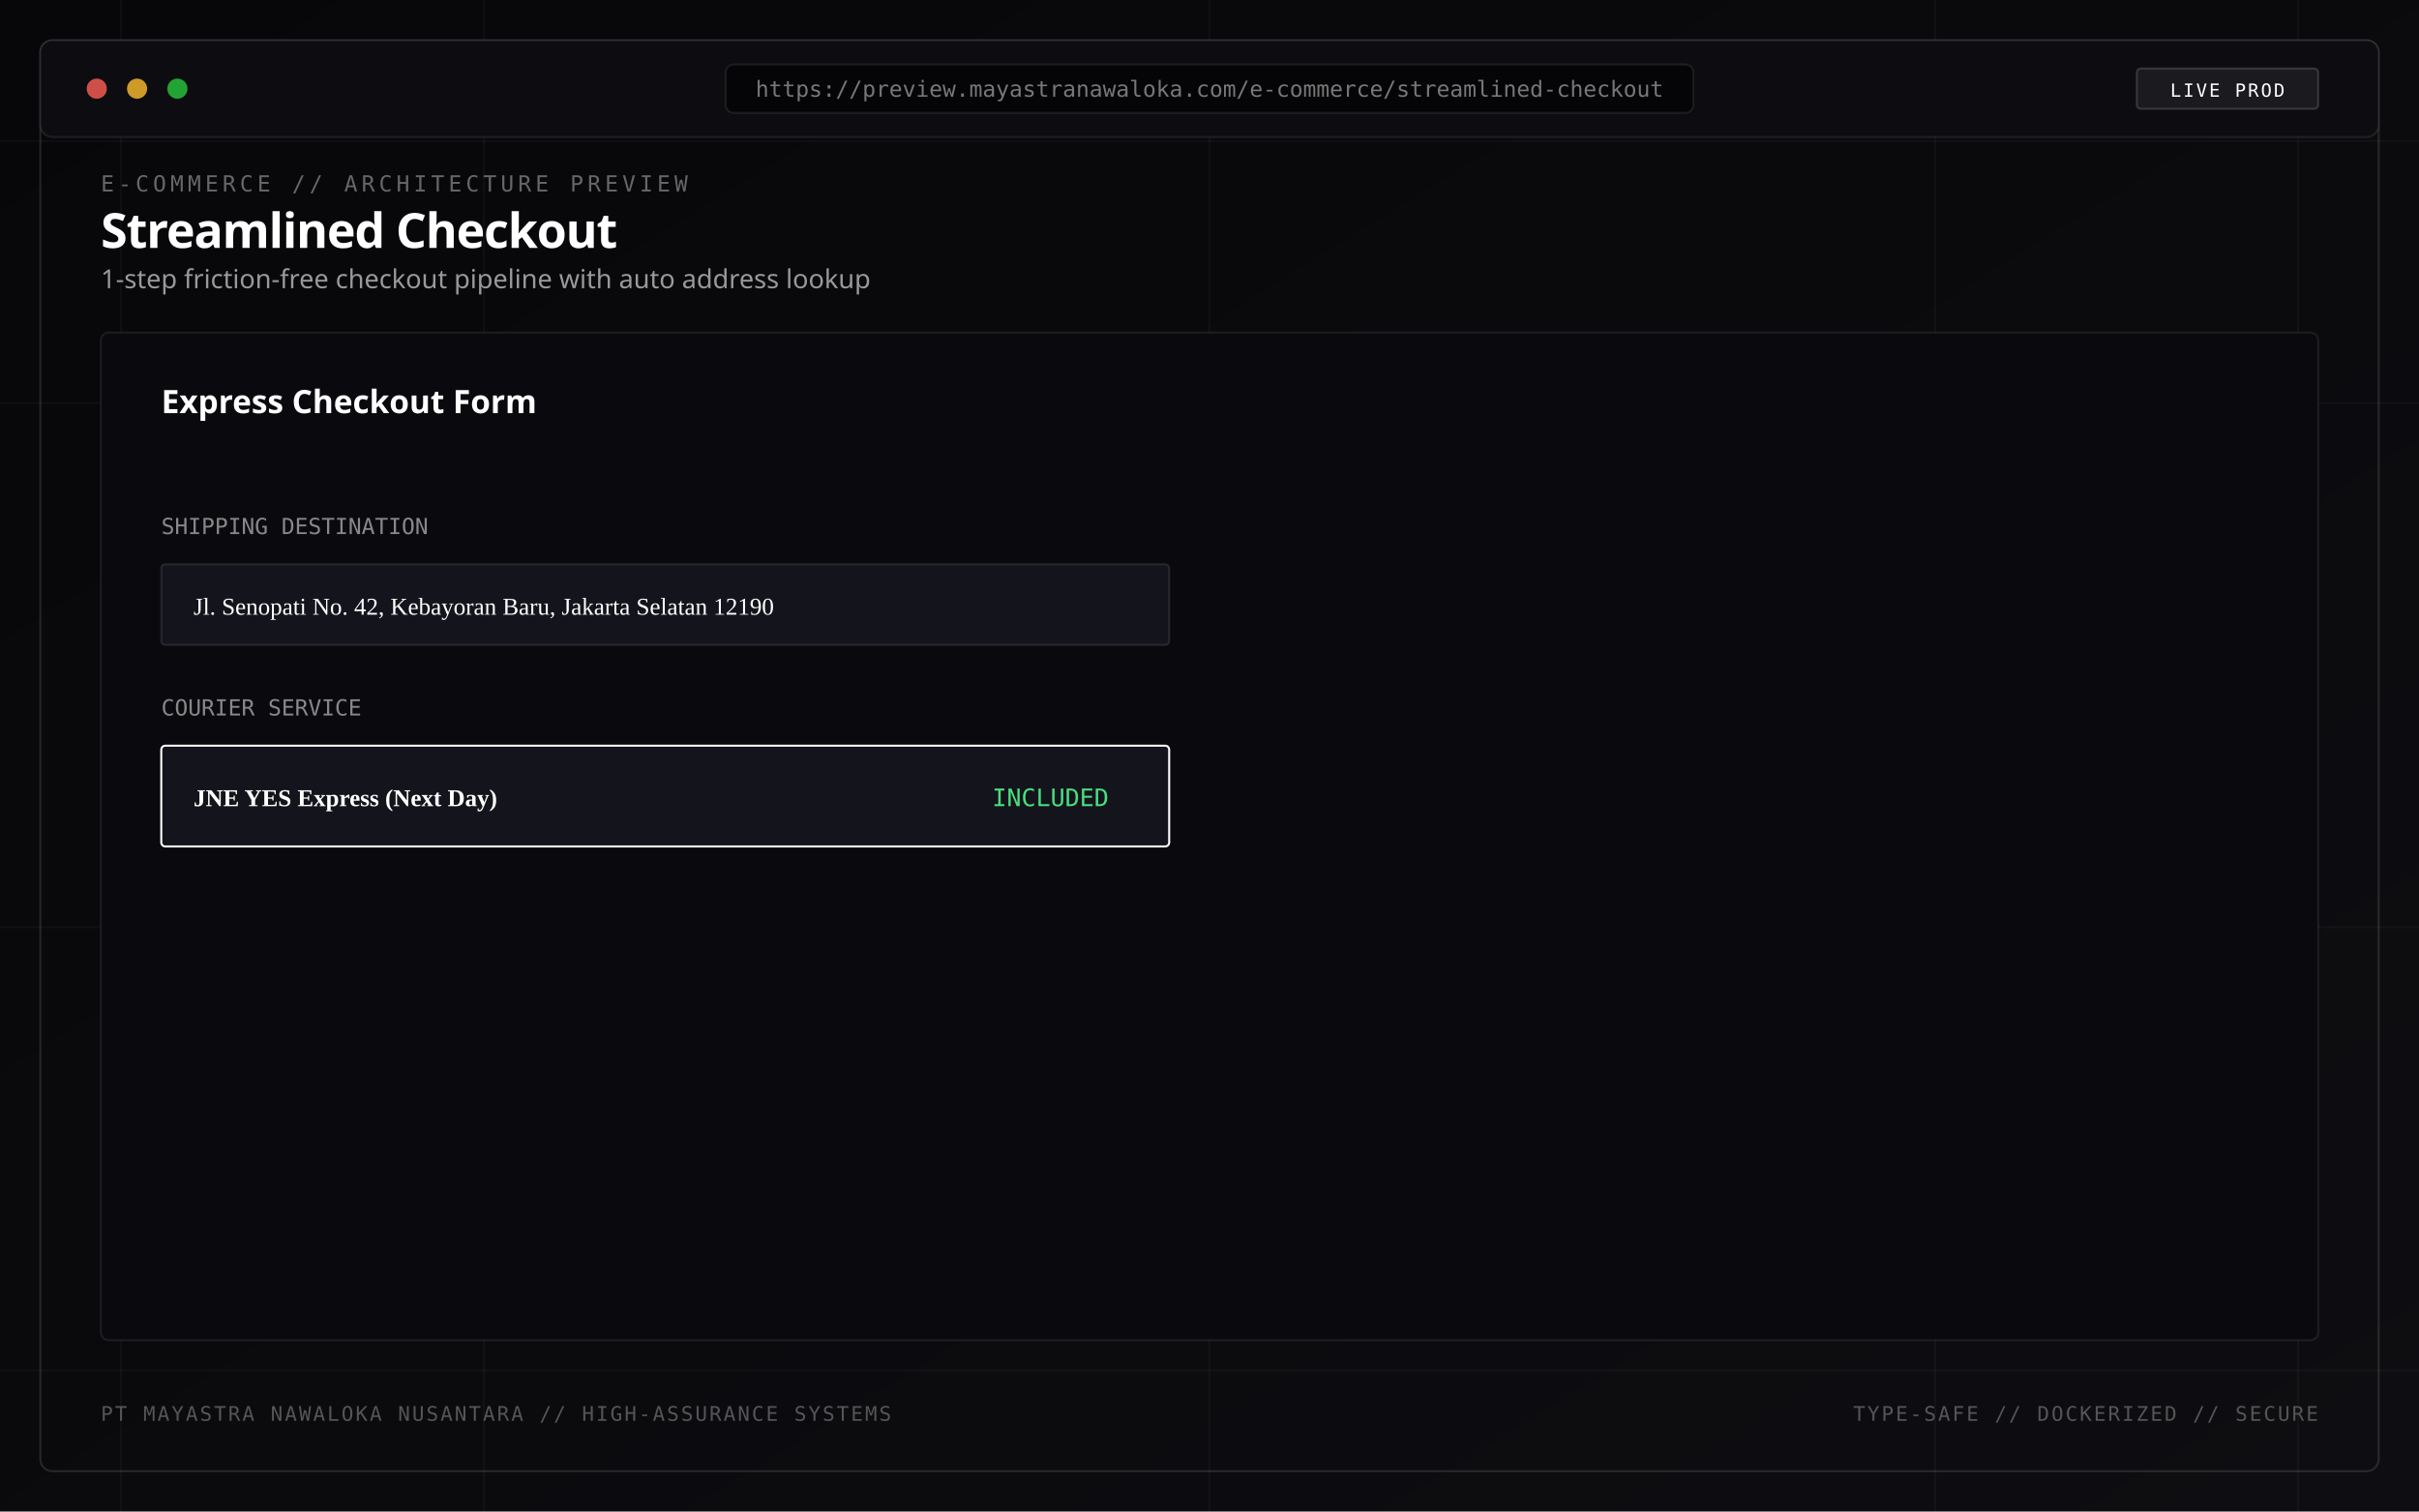
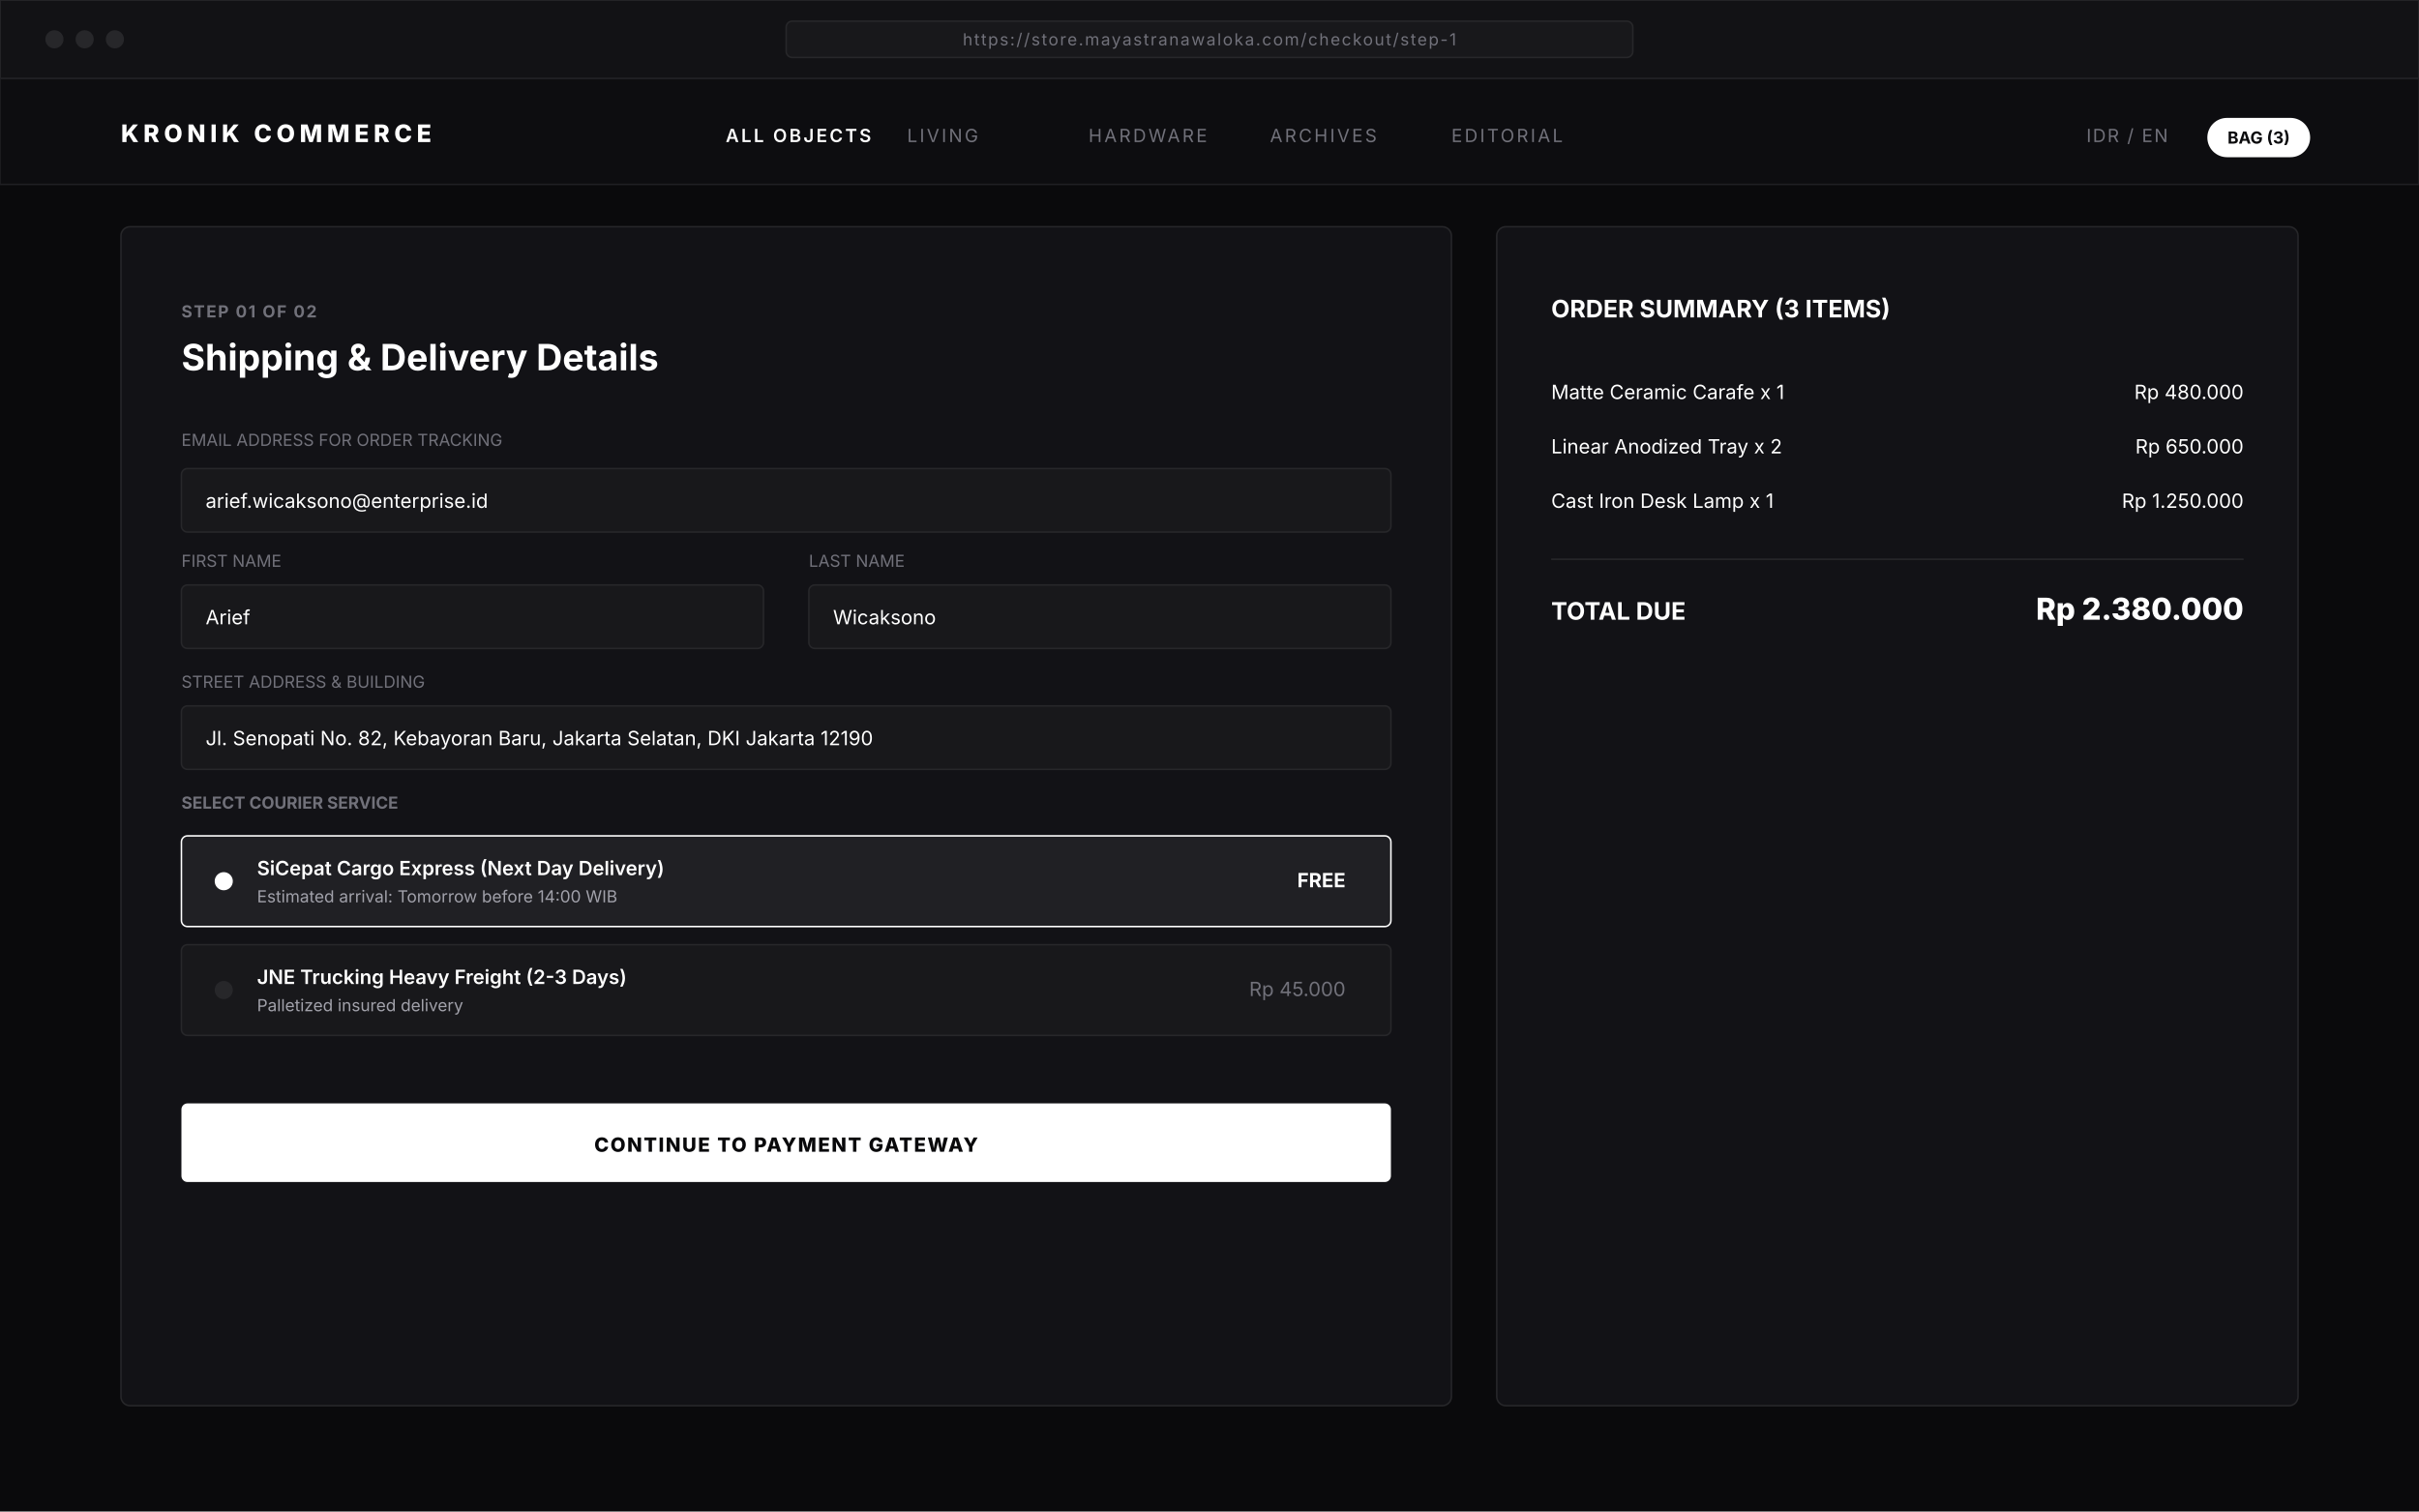
- <svg xmlns="http://www.w3.org/2000/svg" viewBox="0 0 1200 750" width="100%" height="100%">
-   <defs>
-     <linearGradient id="bgGrad" x1="0%" y1="0%" x2="100%" y2="100%">
-       <stop offset="0%" stop-color="#070709" />
-       <stop offset="100%" stop-color="#0e0e12" />
-     </linearGradient>
-     <linearGradient id="accentLine" x1="0%" y1="0%" x2="100%" y2="0%">
-       <stop offset="0%" stop-color="#ffffff" stop-opacity="0.8" />
-       <stop offset="50%" stop-color="#ffffff" stop-opacity="0.3" />
-       <stop offset="100%" stop-color="#ffffff" stop-opacity="0.05" />
-     </linearGradient>
-   </defs>
-   <rect width="1200" height="750" fill="url(#bgGrad)" />
-   <g stroke="rgba(255,255,255,0.03)" stroke-width="1">
-     <line x1="60" y1="0" x2="60" y2="750" />
-     <line x1="240" y1="0" x2="240" y2="750" />
-     <line x1="600" y1="0" x2="600" y2="750" />
-     <line x1="960" y1="0" x2="960" y2="750" />
-     <line x1="1140" y1="0" x2="1140" y2="750" />
-     <line x1="0" y1="70" x2="1200" y2="70" />
-     <line x1="0" y1="200" x2="1200" y2="200" />
-     <line x1="0" y1="460" x2="1200" y2="460" />
-     <line x1="0" y1="680" x2="1200" y2="680" />
+ <svg xmlns="http://www.w3.org/2000/svg" viewBox="0 0 1600 1000" width="1600" height="1000" fill="none">
+   <rect width="1600" height="1000" fill="#0a0a0c" />
+   <rect width="1600" height="52" fill="#121215" stroke="#27272a" stroke-width="1" />
+   <circle cx="36" cy="26" r="6" fill="#27272a" />
+   <circle cx="56" cy="26" r="6" fill="#27272a" />
+   <circle cx="76" cy="26" r="6" fill="#27272a" />
+   <rect x="520" y="14" width="560" height="24" rx="4" fill="#18181b" stroke="#27272a" stroke-width="1" />
+   <text x="800" y="30" fill="#71717a" font-family="-apple-system, BlinkMacSystemFont, sans-serif" font-size="11" text-anchor="middle" letter-spacing="1">https://store.mayastranawaloka.com/checkout/step-1</text>
+   <rect y="52" width="1600" height="70" fill="#0d0d10" stroke="#1f1f23" stroke-width="1" />
+   <text x="80" y="94" fill="#ffffff" font-family="-apple-system, BlinkMacSystemFont, sans-serif" font-size="16" font-weight="800" letter-spacing="3">KRONIK COMMERCE</text>
+   <g transform="translate(480, 94)">
+     <text x="0" y="0" fill="#ffffff" font-family="-apple-system, BlinkMacSystemFont, sans-serif" font-size="12" font-weight="600" letter-spacing="1.5">ALL OBJECTS</text>
+     <text x="120" y="0" fill="#71717a" font-family="-apple-system, BlinkMacSystemFont, sans-serif" font-size="12" letter-spacing="1.5">LIVING</text>
+     <text x="240" y="0" fill="#71717a" font-family="-apple-system, BlinkMacSystemFont, sans-serif" font-size="12" letter-spacing="1.5">HARDWARE</text>
+     <text x="360" y="0" fill="#71717a" font-family="-apple-system, BlinkMacSystemFont, sans-serif" font-size="12" letter-spacing="1.5">ARCHIVES</text>
+     <text x="480" y="0" fill="#71717a" font-family="-apple-system, BlinkMacSystemFont, sans-serif" font-size="12" letter-spacing="1.5">EDITORIAL</text>
  </g>
-   <rect x="20" y="20" width="1160" height="710" rx="6" fill="none" stroke="rgba(255,255,255,0.12)" stroke-width="1" />
-   <rect x="20" y="20" width="1160" height="48" rx="6" fill="#0d0d11" stroke="rgba(255,255,255,0.08)" stroke-width="1" />
-   <circle cx="48" cy="44" r="5" fill="#ff5f56" opacity="0.8" />
-   <circle cx="68" cy="44" r="5" fill="#ffbd2e" opacity="0.8" />
-   <circle cx="88" cy="44" r="5" fill="#27c93f" opacity="0.8" />
-   <rect x="360" y="32" width="480" height="24" rx="4" fill="#050507" stroke="rgba(255,255,255,0.08)" stroke-width="1" />
-   <text x="600" y="48" fill="#777777" font-family="monospace" font-size="11" text-anchor="middle">https://preview.mayastranawaloka.com/e-commerce/streamlined-checkout</text>
-   <rect x="1060" y="34" width="90" height="20" rx="2" fill="rgba(255,255,255,0.06)" stroke="rgba(255,255,255,0.15)" stroke-width="1" />
-   <text x="1105" y="48" fill="#ffffff" font-family="monospace" font-size="9" text-anchor="middle" letter-spacing="1">LIVE PROD</text>
-   <g transform="translate(50, 95)">
-     <text x="0" y="0" fill="#666666" font-family="monospace" font-size="11" letter-spacing="2">E-COMMERCE // ARCHITECTURE PREVIEW</text>
-     <text x="0" y="28" fill="#ffffff" font-family="'Space Grotesk', sans-serif" font-weight="700" font-size="24" letter-spacing="-0.5">Streamlined Checkout</text>
-     <text x="0" y="48" fill="#999999" font-family="'Space Grotesk', sans-serif" font-size="13">1-step friction-free checkout pipeline with auto address lookup</text>
+   <g transform="translate(1380, 94)">
+     <text x="0" y="0" fill="#71717a" font-family="-apple-system, BlinkMacSystemFont, sans-serif" font-size="12" letter-spacing="1">IDR / EN</text>
+     <rect x="80" y="-16" width="68" height="26" rx="13" fill="#ffffff" />
+     <text x="114" y="1" fill="#0a0a0c" font-family="-apple-system, BlinkMacSystemFont, sans-serif" font-size="11" font-weight="700" text-anchor="middle">BAG (3)</text>
  </g>
-   <g transform="translate(50, 165)">
-     <rect width="1100" height="500" rx="4" fill="#0a0a0e" stroke="rgba(255,255,255,0.08)" />
-     <text x="30" y="40" fill="#fff" font-family="sans-serif" font-size="16" font-weight="700">Express Checkout Form</text>
-     <g transform="translate(30, 80)">
-       <text x="0" y="20" fill="#888" font-family="monospace" font-size="11">SHIPPING DESTINATION</text>
-       <rect x="0" y="35" width="500" height="40" rx="2" fill="#14141c" stroke="rgba(255,255,255,0.1)" />
-       <text x="16" y="60" fill="#fff">Jl. Senopati No. 42, Kebayoran Baru, Jakarta Selatan 12190</text>
-       <text x="0" y="110" fill="#888" font-family="monospace" font-size="11">COURIER SERVICE</text>
-       <rect x="0" y="125" width="500" height="50" rx="2" fill="#14141c" stroke="#fff" />
-       <text x="16" y="155" fill="#fff" font-weight="600">JNE YES Express (Next Day)</text>
-       <text x="470" y="155" fill="#4ade80" font-family="monospace" text-anchor="end">INCLUDED</text>
+   <g transform="translate(80, 150)">
+     <g transform="translate(0, 0)">
+       <rect x="0" y="0" width="880" height="780" rx="6" fill="#121216" stroke="#27272a" stroke-width="1" />
+       <g transform="translate(40, 40)">
+         <text x="0" y="20" fill="#71717a" font-family="-apple-system, BlinkMacSystemFont, sans-serif" font-size="11" font-weight="700" letter-spacing="1">STEP 01 OF 02</text>
+         <text x="0" y="55" fill="#ffffff" font-family="-apple-system, BlinkMacSystemFont, sans-serif" font-size="24" font-weight="700">Shipping &amp; Delivery Details</text>
+         <text x="0" y="105" fill="#71717a" font-family="-apple-system, BlinkMacSystemFont, sans-serif" font-size="11">EMAIL ADDRESS FOR ORDER TRACKING</text>
+         <rect x="0" y="120" width="800" height="42" rx="4" fill="#18181b" stroke="#27272a" stroke-width="1" />
+         <text x="16" y="146" fill="#ffffff" font-family="-apple-system, BlinkMacSystemFont, sans-serif" font-size="13">arief.wicaksono@enterprise.id</text>
+         <g transform="translate(0, 185)">
+           <text x="0" y="0" fill="#71717a" font-family="-apple-system, BlinkMacSystemFont, sans-serif" font-size="11">FIRST NAME</text>
+           <rect x="0" y="12" width="385" height="42" rx="4" fill="#18181b" stroke="#27272a" stroke-width="1" />
+           <text x="16" y="38" fill="#ffffff" font-family="-apple-system, BlinkMacSystemFont, sans-serif" font-size="13">Arief</text>
+           <text x="415" y="0" fill="#71717a" font-family="-apple-system, BlinkMacSystemFont, sans-serif" font-size="11">LAST NAME</text>
+           <rect x="415" y="12" width="385" height="42" rx="4" fill="#18181b" stroke="#27272a" stroke-width="1" />
+           <text x="431" y="38" fill="#ffffff" font-family="-apple-system, BlinkMacSystemFont, sans-serif" font-size="13">Wicaksono</text>
+         </g>
+         <g transform="translate(0, 265)">
+           <text x="0" y="0" fill="#71717a" font-family="-apple-system, BlinkMacSystemFont, sans-serif" font-size="11">STREET ADDRESS &amp; BUILDING</text>
+           <rect x="0" y="12" width="800" height="42" rx="4" fill="#18181b" stroke="#27272a" stroke-width="1" />
+           <text x="16" y="38" fill="#ffffff" font-family="-apple-system, BlinkMacSystemFont, sans-serif" font-size="13">Jl. Senopati No. 82, Kebayoran Baru, Jakarta Selatan, DKI Jakarta 12190</text>
+         </g>
+         <g transform="translate(0, 345)">
+           <text x="0" y="0" fill="#71717a" font-family="-apple-system, BlinkMacSystemFont, sans-serif" font-size="11" font-weight="700">SELECT COURIER SERVICE</text>
+           <rect x="0" y="18" width="800" height="60" rx="4" fill="#ffffff" fill-opacity="0.06" stroke="#ffffff" stroke-width="1" />
+           <circle cx="28" cy="48" r="6" fill="#ffffff" />
+           <text x="50" y="44" fill="#ffffff" font-family="-apple-system, BlinkMacSystemFont, sans-serif" font-size="13" font-weight="600">SiCepat Cargo Express (Next Day Delivery)</text>
+           <text x="50" y="62" fill="#a1a1aa" font-family="-apple-system, BlinkMacSystemFont, sans-serif" font-size="11">Estimated arrival: Tomorrow before 14:00 WIB</text>
+           <text x="770" y="52" fill="#ffffff" font-family="-apple-system, BlinkMacSystemFont, sans-serif" font-size="13" font-weight="700" text-anchor="end">FREE</text>
+           <rect x="0" y="90" width="800" height="60" rx="4" fill="#18181b" stroke="#27272a" stroke-width="1" />
+           <circle cx="28" cy="120" r="6" fill="#27272a" />
+           <text x="50" y="116" fill="#ffffff" font-family="-apple-system, BlinkMacSystemFont, sans-serif" font-size="13" font-weight="600">JNE Trucking Heavy Freight (2-3 Days)</text>
+           <text x="50" y="134" fill="#a1a1aa" font-family="-apple-system, BlinkMacSystemFont, sans-serif" font-size="11">Palletized insured delivery</text>
+           <text x="770" y="124" fill="#71717a" font-family="-apple-system, BlinkMacSystemFont, sans-serif" font-size="13" text-anchor="end">Rp 45.000</text>
+         </g>
+         <rect x="0" y="540" width="800" height="52" rx="4" fill="#ffffff" />
+         <text x="400" y="572" fill="#09090b" font-family="-apple-system, BlinkMacSystemFont, sans-serif" font-size="13" font-weight="800" letter-spacing="1" text-anchor="middle">CONTINUE TO PAYMENT GATEWAY</text>
+       </g>
+     </g>
+     <g transform="translate(910, 0)">
+       <rect x="0" y="0" width="530" height="780" rx="6" fill="#121216" stroke="#27272a" stroke-width="1" />
+       <g transform="translate(36, 40)">
+         <text x="0" y="20" fill="#ffffff" font-family="-apple-system, BlinkMacSystemFont, sans-serif" font-size="16" font-weight="700">ORDER SUMMARY (3 ITEMS)</text>
+         <g transform="translate(0, 50)">
+           <text x="0" y="24" fill="#ffffff" font-family="-apple-system, BlinkMacSystemFont, sans-serif" font-size="13">Matte Ceramic Carafe x 1</text>
+           <text x="458" y="24" fill="#ffffff" font-family="-apple-system, BlinkMacSystemFont, sans-serif" font-size="13" text-anchor="end">Rp 480.000</text>
+           <text x="0" y="60" fill="#ffffff" font-family="-apple-system, BlinkMacSystemFont, sans-serif" font-size="13">Linear Anodized Tray x 2</text>
+           <text x="458" y="60" fill="#ffffff" font-family="-apple-system, BlinkMacSystemFont, sans-serif" font-size="13" text-anchor="end">Rp 650.000</text>
+           <text x="0" y="96" fill="#ffffff" font-family="-apple-system, BlinkMacSystemFont, sans-serif" font-size="13">Cast Iron Desk Lamp x 1</text>
+           <text x="458" y="96" fill="#ffffff" font-family="-apple-system, BlinkMacSystemFont, sans-serif" font-size="13" text-anchor="end">Rp 1.250.000</text>
+         </g>
+         <line x1="0" y1="180" x2="458" y2="180" stroke="#27272a" />
+         <text x="0" y="220" fill="#ffffff" font-family="-apple-system, BlinkMacSystemFont, sans-serif" font-size="16" font-weight="700">TOTAL DUE</text>
+         <text x="458" y="220" fill="#ffffff" font-family="-apple-system, BlinkMacSystemFont, sans-serif" font-size="20" font-weight="800" text-anchor="end">Rp 2.380.000</text>
+       </g>
    </g>
  </g>
-   <g transform="translate(50, 705)">
-     <text x="0" y="0" fill="#555555" font-family="monospace" font-size="10" letter-spacing="1">PT MAYASTRA NAWALOKA NUSANTARA // HIGH-ASSURANCE SYSTEMS</text>
-     <text x="1100" y="0" fill="#555555" font-family="monospace" font-size="10" text-anchor="end" letter-spacing="1">TYPE-SAFE // DOCKERIZED // SECURE</text>
-   </g>
</svg>
